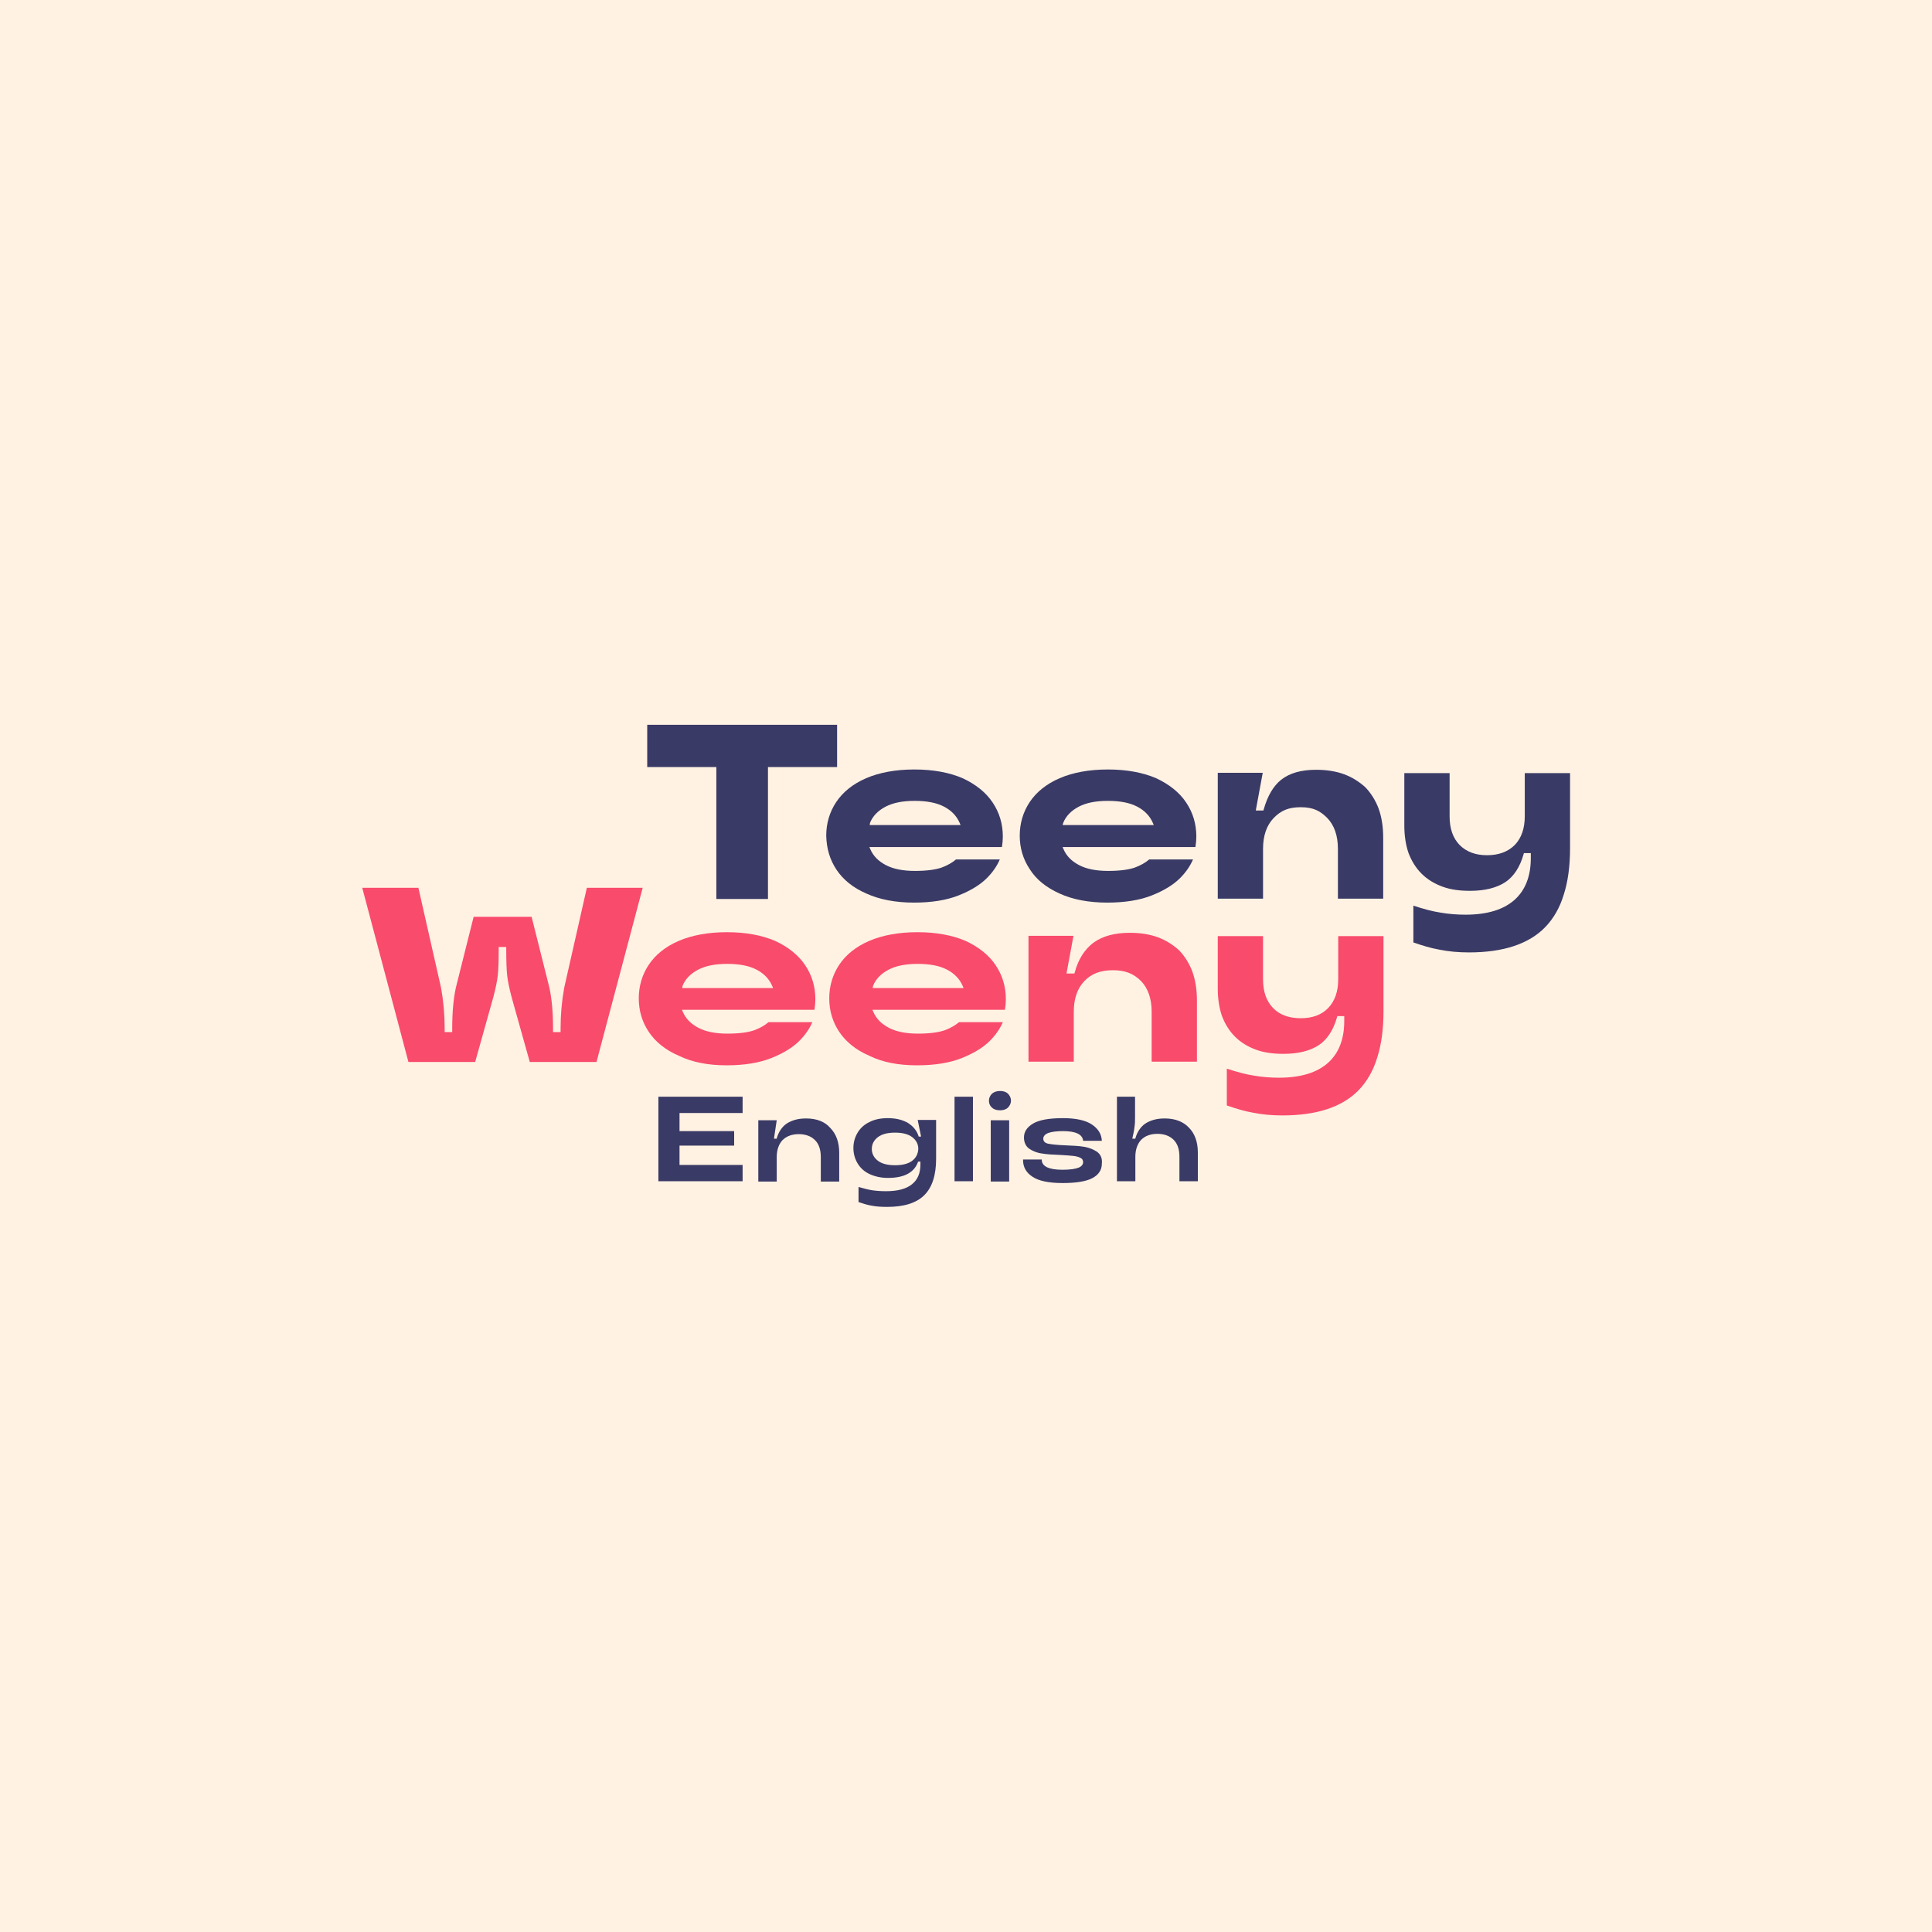
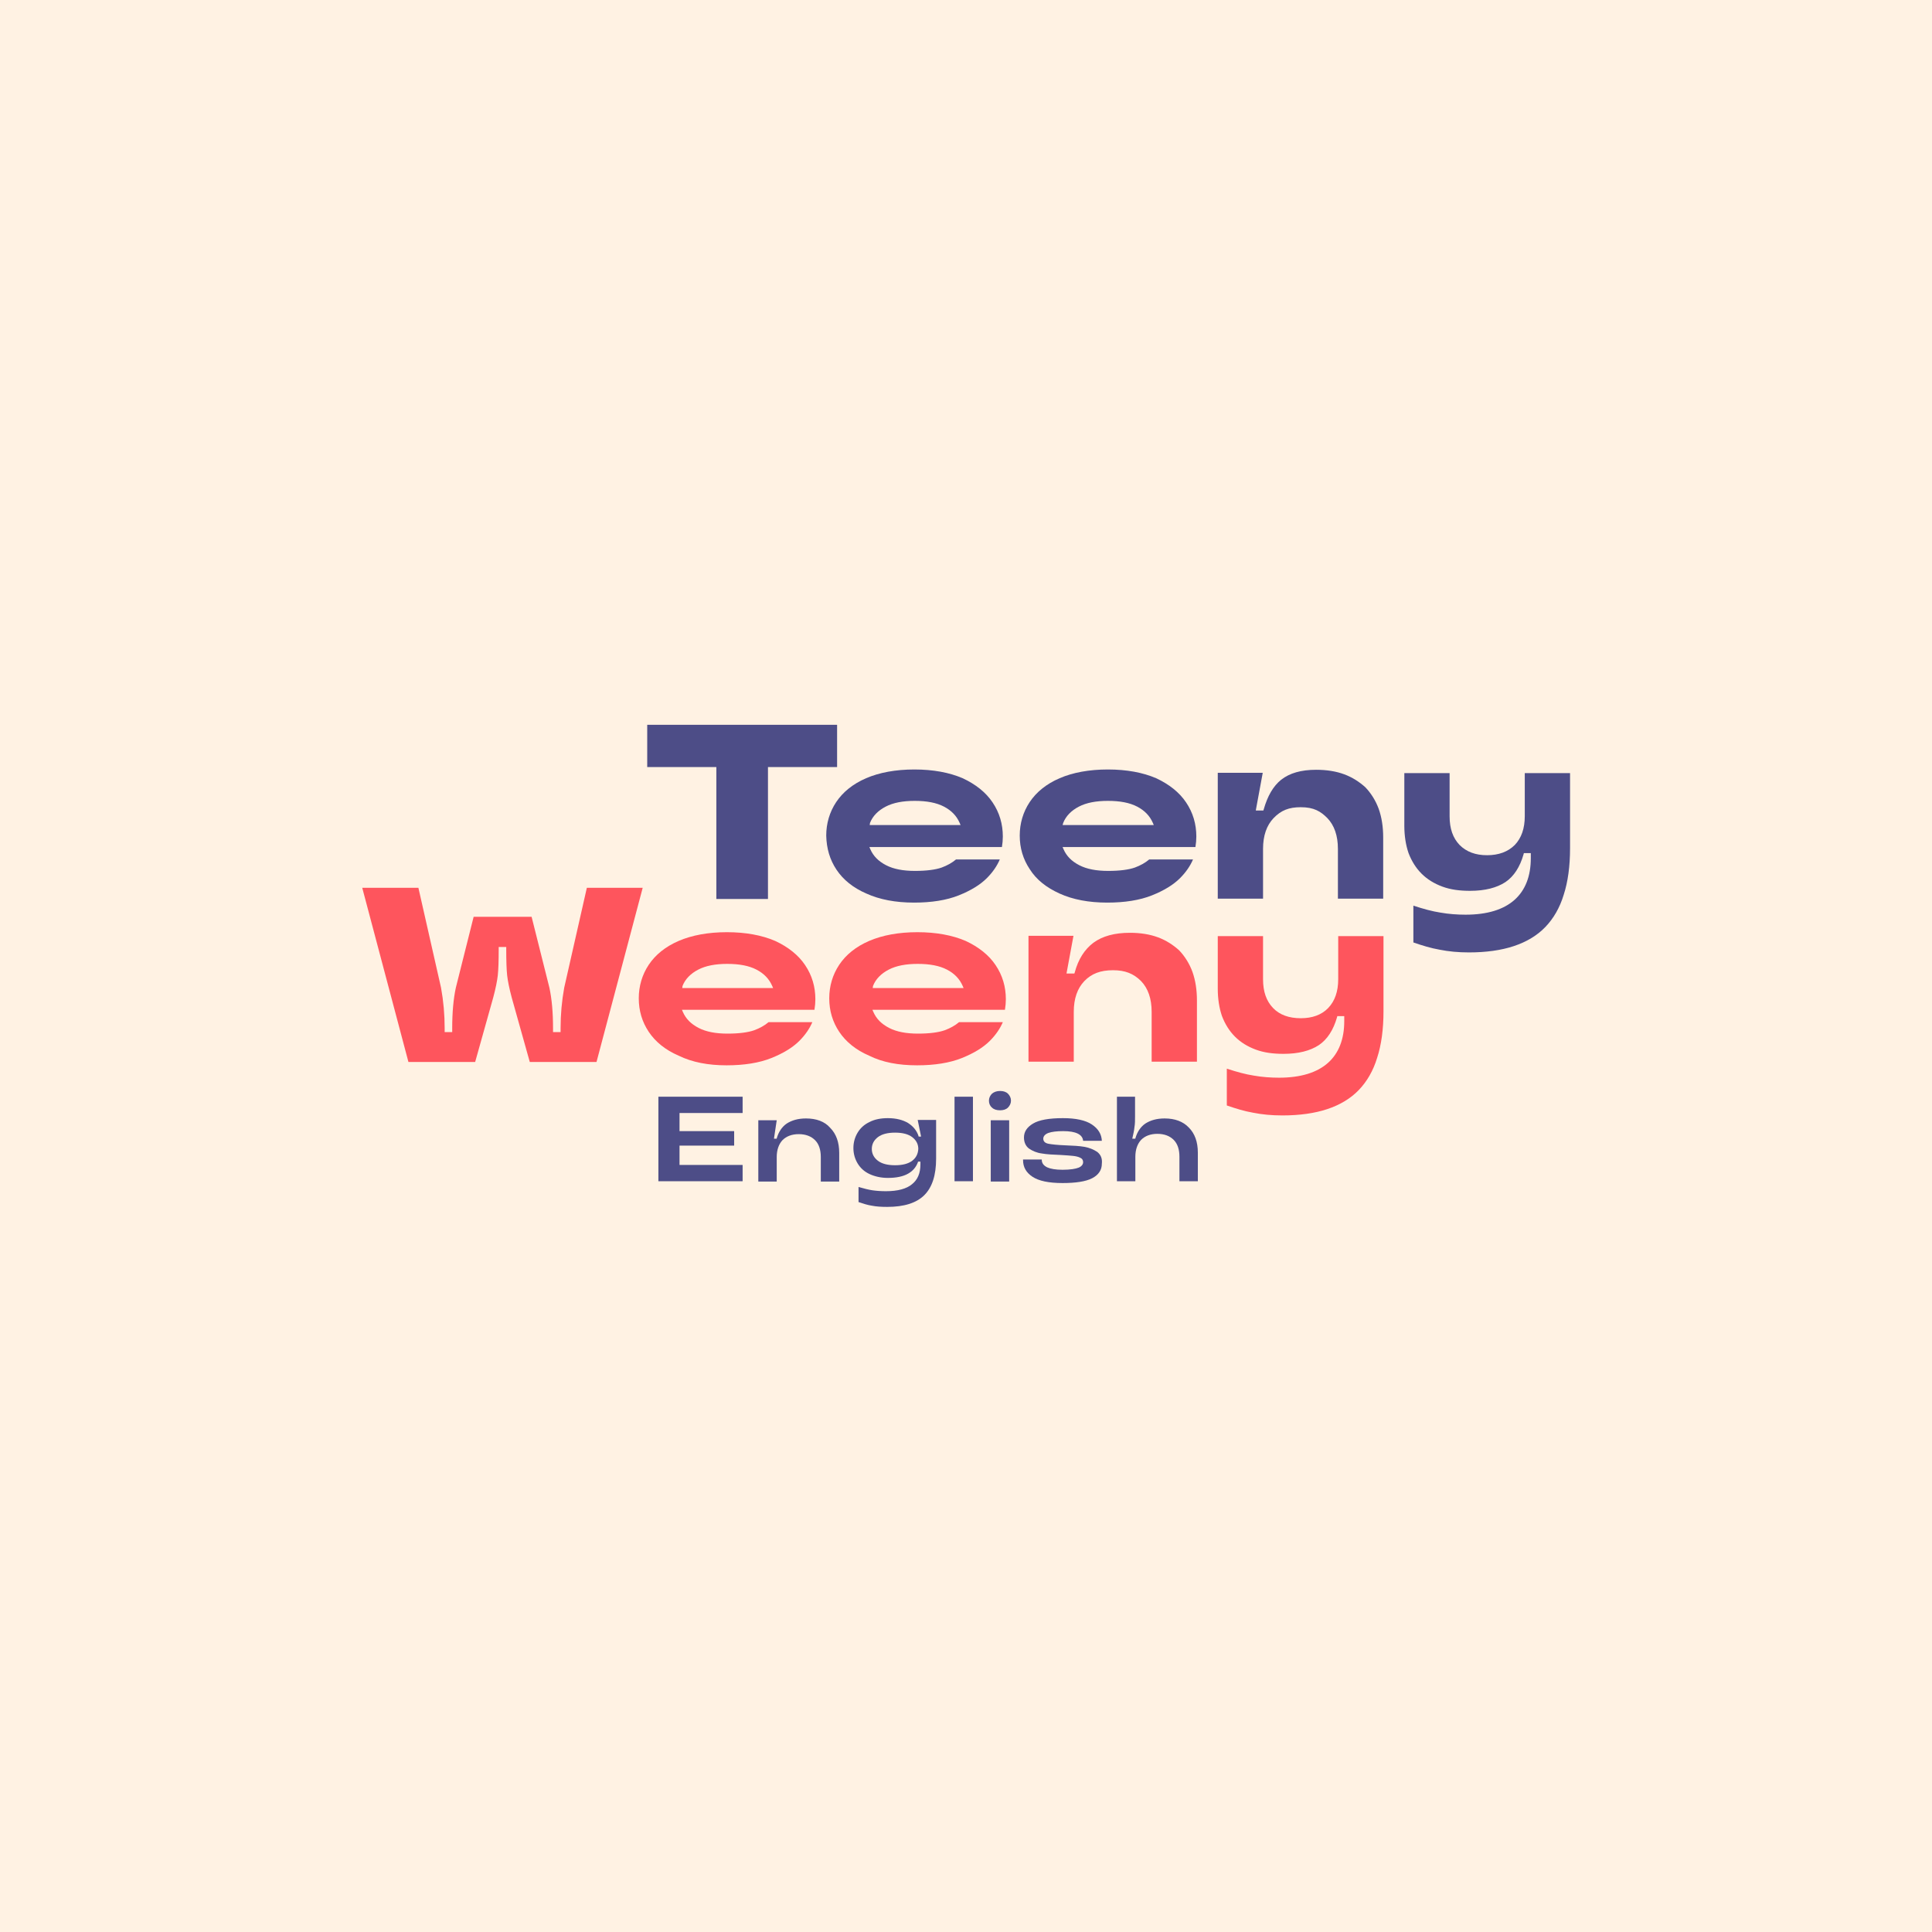
<svg xmlns="http://www.w3.org/2000/svg" version="1.1" id="Layer_2_1_" x="0px" y="0px" viewBox="0 0 640 640" style="enable-background:new 0 0 640 640;" xml:space="preserve">
  <style type="text/css">
	.st0{fill:#FFF2E3;}
- 	.st1{fill:#3A3A66;}
- 	.st2{fill:#F94B6C;}
+ 	.st1{fill:#4D4D87;}
+ 	.st2{fill:#FE555D;}
</style>
  <rect class="st0" width="640" height="640" />
  <g>
    <g>
      <g>
        <g>
-           <path class="st1" d="M333.9,362.3c-0.6-0.6-1.5-0.9-2.6-0.9s-2,0.3-2.7,0.9c-0.6,0.6-1,1.4-1,2.3s0.3,1.7,1,2.3      c0.6,0.6,1.5,0.9,2.7,0.9c1.1,0,2-0.3,2.6-0.9s1-1.4,1-2.3C334.9,363.7,334.5,362.9,333.9,362.3z" />
+           <g>
+             <path class="st1" d="M333.9,362.3c-0.6-0.6-1.5-0.9-2.6-0.9s-2,0.3-2.7,0.9c-0.6,0.6-1,1.4-1,2.3s0.3,1.7,1,2.3       c0.6,0.6,1.5,0.9,2.7,0.9c1.1,0,2-0.3,2.6-0.9s1-1.4,1-2.3C334.9,363.7,334.5,362.9,333.9,362.3z" />
+             <g>
+               <g>
+                 <polygon class="st1" points="225.1,385.9 225.1,385.8 225.1,379.6 225.1,379.5 225.2,379.5 243.2,379.5 243.2,374.7          225.2,374.7 225.1,374.7 225.1,374.6 225.1,368.8 225.1,368.7 225.2,368.7 246,368.7 246,363.3 218.1,363.3 218.1,391.3          246,391.3 246,385.9 225.2,385.9        " />
+                 <path class="st1" d="M267,370.5c-2.6,0-4.7,0.6-6.4,1.7c-1.6,1.1-2.7,2.8-3.3,4.9v0.1h-0.1h-0.7h-0.1v-0.1l0.9-6h-6.1v20.3         h6.1v-8.1c0-2.4,0.7-4.3,1.9-5.6c1.3-1.3,3.1-2,5.4-2s4.1,0.7,5.4,2s1.9,3.2,1.9,5.6v8.1h6.1v-9.5c0-3.5-1-6.3-3-8.3         C273.2,371.5,270.4,370.5,267,370.5z" />
+                 <path class="st1" d="M305.1,376.4v0.1H305h-0.6h-0.1v-0.1c-0.6-1.9-1.8-3.3-3.5-4.4c-1.7-1-3.9-1.6-6.7-1.6         c-2.3,0-4.4,0.4-6.1,1.3c-1.7,0.8-3,2-3.9,3.5s-1.4,3.2-1.4,5.1s0.5,3.6,1.4,5.1s2.2,2.7,3.9,3.5c1.7,0.8,3.8,1.3,6.1,1.3         c2.9,0,5.1-0.5,6.7-1.4s2.7-2.2,3.3-3.9v-0.1h0.1h0.6h0.1v0.1v0.8c0,2.9-0.9,5.1-2.8,6.6c-1.8,1.5-4.7,2.3-8.6,2.3         c-1.6,0-3.1-0.1-4.5-0.3c-1.3-0.2-2.9-0.6-4.6-1.1v5c1.5,0.5,3,1,4.4,1.2c1.5,0.3,3.2,0.4,5.1,0.4c5.6,0,9.7-1.3,12.3-3.9         c2.6-2.6,3.9-6.6,3.9-12.1V371H304L305.1,376.4z M302.2,384.5c-1.3,1-3.2,1.5-5.7,1.5s-4.4-0.5-5.7-1.5c-1.3-1-2-2.3-2-3.9         s0.7-2.9,2-3.9s3.2-1.5,5.7-1.5s4.4,0.5,5.7,1.5c1.3,1,2,2.3,2,3.9C304.1,382.2,303.5,383.5,302.2,384.5z" />
+                 <rect x="316.2" y="363.3" class="st1" width="6.1" height="28" />
+                 <rect x="328.2" y="371.1" class="st1" width="6.1" height="20.3" />
+                 <path class="st1" d="M363.5,381.6c-1.2-0.8-2.6-1.4-4.3-1.7c-1.7-0.3-3.8-0.4-6.4-0.5c-2.5-0.1-4.3-0.3-5.4-0.5         c-1.2-0.2-1.8-0.8-1.8-1.7c0-0.8,0.6-1.5,1.7-1.9s2.8-0.6,4.9-0.6c4.2,0,6.4,1.1,6.6,3.2h6.2c-0.1-2.2-1.2-4-3.3-5.4         c-2.1-1.4-5.3-2.1-9.6-2.1c-4.6,0-7.9,0.6-9.9,1.8c-2,1.2-3,2.7-3,4.6c0,1.6,0.6,2.9,1.7,3.7c1.2,0.8,2.6,1.4,4.2,1.6         c1.6,0.3,3.8,0.4,6.3,0.5c1.7,0.1,3.1,0.2,4,0.3c1,0.1,1.8,0.3,2.4,0.6c0.7,0.3,1,0.8,1,1.5s-0.5,1.4-1.5,1.8         s-2.8,0.7-5.3,0.7c-2.3,0-4-0.3-5.1-0.8c-1.2-0.6-1.8-1.4-1.8-2.5v-0.1h-6.2v0.2c0,2.3,1,4.1,3.1,5.5s5.4,2.1,10,2.1         c4.3,0,7.7-0.5,9.8-1.6c2.1-1.1,3.2-2.7,3.2-4.8C365.2,383.7,364.6,382.5,363.5,381.6z" />
+                 <path class="st1" d="M385.8,370.5c-2.6,0-4.7,0.6-6.4,1.7c-1.6,1.1-2.7,2.8-3.3,4.9v0.1H376h-0.7h-0.2v-0.1         c0.3-1.3,0.6-2.6,0.7-3.7c0.2-1.1,0.2-2.3,0.2-3.6v-6.5h-6v28h6.1v-8.1c0-2.4,0.7-4.3,1.9-5.6c1.3-1.3,3.1-2,5.4-2         s4.1,0.7,5.4,2s1.9,3.2,1.9,5.6v8.1h6.1v-9.5c0-3.5-1-6.3-3-8.3C391.9,371.5,389.2,370.5,385.8,370.5z" />
+               </g>
+             </g>
+           </g>
          <g>
            <g>
-               <polygon class="st1" points="225.1,385.9 225.1,385.8 225.1,379.6 225.1,379.5 225.2,379.5 243.2,379.5 243.2,374.7         225.2,374.7 225.1,374.7 225.1,374.6 225.1,368.8 225.1,368.7 225.2,368.7 246,368.7 246,363.3 218.1,363.3 218.1,391.3         246,391.3 246,385.9 225.2,385.9       " />
-               <path class="st1" d="M267,370.5c-2.6,0-4.7,0.6-6.4,1.7c-1.6,1.1-2.7,2.8-3.3,4.9v0.1h-0.1h-0.7h-0.1v-0.1l0.9-6h-6.1v20.3        h6.1v-8.1c0-2.4,0.7-4.3,1.9-5.6c1.3-1.3,3.1-2,5.4-2s4.1,0.7,5.4,2s1.9,3.2,1.9,5.6v8.1h6.1v-9.5c0-3.5-1-6.3-3-8.3        C273.2,371.5,270.4,370.5,267,370.5z" />
-               <path class="st1" d="M305.1,376.4v0.1H305h-0.6h-0.1v-0.1c-0.6-1.9-1.8-3.3-3.5-4.4c-1.7-1-3.9-1.6-6.7-1.6        c-2.3,0-4.4,0.4-6.1,1.3c-1.7,0.8-3,2-3.9,3.5s-1.4,3.2-1.4,5.1s0.5,3.6,1.4,5.1s2.2,2.7,3.9,3.5c1.7,0.8,3.8,1.3,6.1,1.3        c2.9,0,5.1-0.5,6.7-1.4s2.7-2.2,3.3-3.9v-0.1h0.1h0.6h0.1v0.1v0.8c0,2.9-0.9,5.1-2.8,6.6c-1.8,1.5-4.7,2.3-8.6,2.3        c-1.6,0-3.1-0.1-4.5-0.3c-1.3-0.2-2.9-0.6-4.6-1.1v5c1.5,0.5,3,1,4.4,1.2c1.5,0.3,3.2,0.4,5.1,0.4c5.6,0,9.7-1.3,12.3-3.9        c2.6-2.6,3.9-6.6,3.9-12.1V371H304L305.1,376.4z M302.2,384.5c-1.3,1-3.2,1.5-5.7,1.5s-4.4-0.5-5.7-1.5c-1.3-1-2-2.3-2-3.9        s0.7-2.9,2-3.9s3.2-1.5,5.7-1.5s4.4,0.5,5.7,1.5c1.3,1,2,2.3,2,3.9C304.1,382.2,303.5,383.5,302.2,384.5z" />
-               <rect x="316.2" y="363.3" class="st1" width="6.1" height="28" />
-               <rect x="328.2" y="371.1" class="st1" width="6.1" height="20.3" />
-               <path class="st1" d="M363.5,381.6c-1.2-0.8-2.6-1.4-4.3-1.7c-1.7-0.3-3.8-0.4-6.4-0.5c-2.5-0.1-4.3-0.3-5.4-0.5        c-1.2-0.2-1.8-0.8-1.8-1.7c0-0.8,0.6-1.5,1.7-1.9s2.8-0.6,4.9-0.6c4.2,0,6.4,1.1,6.6,3.2h6.2c-0.1-2.2-1.2-4-3.3-5.4        c-2.1-1.4-5.3-2.1-9.6-2.1c-4.6,0-7.9,0.6-9.9,1.8c-2,1.2-3,2.7-3,4.6c0,1.6,0.6,2.9,1.7,3.7c1.2,0.8,2.6,1.4,4.2,1.6        c1.6,0.3,3.8,0.4,6.3,0.5c1.7,0.1,3.1,0.2,4,0.3c1,0.1,1.8,0.3,2.4,0.6c0.7,0.3,1,0.8,1,1.5s-0.5,1.4-1.5,1.8        s-2.8,0.7-5.3,0.7c-2.3,0-4-0.3-5.1-0.8c-1.2-0.6-1.8-1.4-1.8-2.5v-0.1h-6.2v0.2c0,2.3,1,4.1,3.1,5.5s5.4,2.1,10,2.1        c4.3,0,7.7-0.5,9.8-1.6c2.1-1.1,3.2-2.7,3.2-4.8C365.2,383.7,364.6,382.5,363.5,381.6z" />
-               <path class="st1" d="M385.8,370.5c-2.6,0-4.7,0.6-6.4,1.7c-1.6,1.1-2.7,2.8-3.3,4.9v0.1H376h-0.7h-0.2v-0.1        c0.3-1.3,0.6-2.6,0.7-3.7c0.2-1.1,0.2-2.3,0.2-3.6v-6.5h-6v28h6.1v-8.1c0-2.4,0.7-4.3,1.9-5.6c1.3-1.3,3.1-2,5.4-2        s4.1,0.7,5.4,2s1.9,3.2,1.9,5.6v8.1h6.1v-9.5c0-3.5-1-6.3-3-8.3C391.9,371.5,389.2,370.5,385.8,370.5z" />
+               <polygon class="st1" points="237.3,254.5 237.3,297.8 254.4,297.8 254.4,254.5 254.4,254.1 254.9,254.1 277.3,254.1         277.3,240.1 214.4,240.1 214.4,254.1 236.8,254.1 237.3,254.1       " />
+               <path class="st1" d="M277.1,288.1c2.2,3.3,5.5,6,9.9,7.9c4.4,2,9.7,3,15.8,3c5.8,0,10.8-0.8,14.8-2.4s7.1-3.5,9.3-5.7        c2-2,3.4-4.1,4.3-6.2h-14.5c-1.3,1.1-2.9,2-4.8,2.7c-2,0.7-5,1.1-8.8,1.1c-3.9,0-7.1-0.6-9.6-1.9s-4.2-3-5.2-5.3l-0.3-0.7h0.7        h43.2c0.2-1.2,0.3-2.4,0.3-3.5c0-4.1-1.1-7.9-3.4-11.3c-2.2-3.3-5.6-6-9.9-8c-4.4-1.9-9.8-2.9-16-2.9s-11.6,1-16,2.9        s-7.7,4.6-9.9,7.9c-2.2,3.3-3.3,7.1-3.3,11.1C273.8,281.1,274.9,284.8,277.1,288.1z M288.2,272.6c0.9-2.3,2.7-4.1,5.2-5.4        s5.7-1.9,9.6-1.9c4,0,7.2,0.6,9.7,1.9s4.2,3.1,5.2,5.4l0.3,0.7h-0.7h-28.7h-0.7L288.2,272.6z" />
+               <path class="st1" d="M351,296c4.4,2,9.7,3,15.8,3c5.8,0,10.8-0.8,14.8-2.4s7.1-3.5,9.3-5.7c2-2,3.4-4.1,4.3-6.2h-14.5        c-1.3,1.1-2.9,2-4.8,2.7c-2,0.7-5,1.1-8.8,1.1c-3.9,0-7.1-0.6-9.6-1.9s-4.2-3-5.2-5.3l-0.3-0.7h0.7H396        c0.2-1.2,0.3-2.4,0.3-3.5c0-4.1-1.1-7.9-3.4-11.3c-2.2-3.3-5.6-6-9.9-8c-4.4-1.9-9.8-2.9-16-2.9s-11.6,1-16,2.9        s-7.7,4.6-9.9,7.9c-2.2,3.3-3.3,7.1-3.3,11.1c0,4.1,1.1,7.8,3.3,11.1C343.3,291.4,346.6,294,351,296z M352.2,272.6        c0.9-2.3,2.7-4.1,5.2-5.4s5.7-1.9,9.6-1.9c4,0,7.2,0.6,9.7,1.9s4.2,3.1,5.2,5.4l0.3,0.7h-0.7h-28.7H352L352.2,272.6z" />
+               <path class="st1" d="M445.3,256.5c-2.7-1-5.8-1.5-9.3-1.5c-5,0-8.8,1.1-11.6,3.3c-2.6,2.1-4.5,5.3-5.8,9.9l-0.1,0.3h-0.4h-1.6        H416l0.1-0.6l2.2-11.9h-14.9v41.7h15v-16.5c0-4.4,1.2-7.8,3.5-10.2c2.5-2.6,5.1-3.6,9-3.6c4.4,0,6.6,1.4,8.8,3.6        c2.3,2.4,3.5,5.8,3.5,10.2v16.5h15v-20.3c0-3.5-0.5-6.7-1.5-9.5c-1-2.7-2.5-5.1-4.4-7.1C450.3,259,448,257.5,445.3,256.5z" />
+               <path class="st1" d="M492.6,283.3c-3.8,0-6.8-1.1-9.1-3.4c-2.2-2.3-3.3-5.4-3.3-9.5v-14.3h-15v17.4c0,3.4,0.5,6.5,1.4,9.1        c1,2.6,2.4,4.9,4.3,6.8s4.2,3.3,6.9,4.3c2.7,1,5.7,1.4,9.2,1.4c4.9,0,8.8-1,11.7-2.9c2.8-1.9,4.8-5,6-9.2l0.1-0.4h0.4h1.4h0.5        v0.5v1.2c0,5.9-1.8,10.6-5.4,13.8c-3.6,3.2-9,4.9-16.2,4.9c-2.7,0-5.6-0.2-8.4-0.7c-2.6-0.4-5.6-1.2-8.9-2.3v12.2        c2.9,1,5.8,1.9,8.7,2.4c3,0.6,6.2,0.9,9.7,0.9c5.7,0,10.7-0.7,14.9-2.1c4.2-1.4,7.7-3.5,10.4-6.3c2.7-2.8,4.8-6.4,6.1-10.7        c1.4-4.3,2.1-9.5,2.1-15.4v-24.9h-15v14.3c0,4-1.1,7.2-3.3,9.5C499.5,282.2,496.4,283.3,492.6,283.3z" />
            </g>
-           </g>
-         </g>
-         <g>
-           <g>
-             <polygon class="st1" points="237.3,254.5 237.3,297.8 254.4,297.8 254.4,254.5 254.4,254.1 254.9,254.1 277.3,254.1        277.3,240.1 214.4,240.1 214.4,254.1 236.8,254.1 237.3,254.1      " />
-             <path class="st1" d="M277.1,288.1c2.2,3.3,5.5,6,9.9,7.9c4.4,2,9.7,3,15.8,3c5.8,0,10.8-0.8,14.8-2.4s7.1-3.5,9.3-5.7       c2-2,3.4-4.1,4.3-6.2h-14.5c-1.3,1.1-2.9,2-4.8,2.7c-2,0.7-5,1.1-8.8,1.1c-3.9,0-7.1-0.6-9.6-1.9s-4.2-3-5.2-5.3l-0.3-0.7h0.7       h43.2c0.2-1.2,0.3-2.4,0.3-3.5c0-4.1-1.1-7.9-3.4-11.3c-2.2-3.3-5.6-6-9.9-8c-4.4-1.9-9.8-2.9-16-2.9s-11.6,1-16,2.9       s-7.7,4.6-9.9,7.9c-2.2,3.3-3.3,7.1-3.3,11.1C273.8,281.1,274.9,284.8,277.1,288.1z M288.2,272.6c0.9-2.3,2.7-4.1,5.2-5.4       s5.7-1.9,9.6-1.9c4,0,7.2,0.6,9.7,1.9s4.2,3.1,5.2,5.4l0.3,0.7h-0.7h-28.7h-0.7L288.2,272.6z" />
-             <path class="st1" d="M351,296c4.4,2,9.7,3,15.8,3c5.8,0,10.8-0.8,14.8-2.4s7.1-3.5,9.3-5.7c2-2,3.4-4.1,4.3-6.2h-14.5       c-1.3,1.1-2.9,2-4.8,2.7c-2,0.7-5,1.1-8.8,1.1c-3.9,0-7.1-0.6-9.6-1.9s-4.2-3-5.2-5.3l-0.3-0.7h0.7H396       c0.2-1.2,0.3-2.4,0.3-3.5c0-4.1-1.1-7.9-3.4-11.3c-2.2-3.3-5.6-6-9.9-8c-4.4-1.9-9.8-2.9-16-2.9s-11.6,1-16,2.9       s-7.7,4.6-9.9,7.9c-2.2,3.3-3.3,7.1-3.3,11.1c0,4.1,1.1,7.8,3.3,11.1C343.3,291.4,346.6,294,351,296z M352.2,272.6       c0.9-2.3,2.7-4.1,5.2-5.4s5.7-1.9,9.6-1.9c4,0,7.2,0.6,9.7,1.9s4.2,3.1,5.2,5.4l0.3,0.7h-0.7h-28.7H352L352.2,272.6z" />
-             <path class="st1" d="M445.3,256.5c-2.7-1-5.8-1.5-9.3-1.5c-5,0-8.8,1.1-11.6,3.3c-2.6,2.1-4.5,5.3-5.8,9.9l-0.1,0.3h-0.4h-1.6       H416l0.1-0.6l2.2-11.9h-14.9v41.7h15v-16.5c0-4.4,1.2-7.8,3.5-10.2c2.5-2.6,5.1-3.6,9-3.6c4.4,0,6.6,1.4,8.8,3.6       c2.3,2.4,3.5,5.8,3.5,10.2v16.5h15v-20.3c0-3.5-0.5-6.7-1.5-9.5c-1-2.7-2.5-5.1-4.4-7.1C450.3,259,448,257.5,445.3,256.5z" />
-             <path class="st1" d="M492.6,283.3c-3.8,0-6.8-1.1-9.1-3.4c-2.2-2.3-3.3-5.4-3.3-9.5v-14.3h-15v17.4c0,3.4,0.5,6.5,1.4,9.1       c1,2.6,2.4,4.9,4.3,6.8s4.2,3.3,6.9,4.3c2.7,1,5.7,1.4,9.2,1.4c4.9,0,8.8-1,11.7-2.9c2.8-1.9,4.8-5,6-9.2l0.1-0.4h0.4h1.4h0.5       v0.5v1.2c0,5.9-1.8,10.6-5.4,13.8c-3.6,3.2-9,4.9-16.2,4.9c-2.7,0-5.6-0.2-8.4-0.7c-2.6-0.4-5.6-1.2-8.9-2.3v12.2       c2.9,1,5.8,1.9,8.7,2.4c3,0.6,6.2,0.9,9.7,0.9c5.7,0,10.7-0.7,14.9-2.1c4.2-1.4,7.7-3.5,10.4-6.3c2.7-2.8,4.8-6.4,6.1-10.7       c1.4-4.3,2.1-9.5,2.1-15.4v-24.9h-15v14.3c0,4-1.1,7.2-3.3,9.5C499.5,282.2,496.4,283.3,492.6,283.3z" />
          </g>
        </g>
      </g>
    </g>
    <g>
      <g>
        <g>
          <path class="st2" d="M194.4,294.1l-7.5,33.1c-0.8,4.4-1.2,8.9-1.2,13.4v0.8v0.5h-0.5h-1.5h-0.5v-0.5v-0.8      c0-5.2-0.4-9.7-1.2-13.4l-5.9-23.5h-19.2l-5.9,23.5c-0.8,3.7-1.2,8.2-1.2,13.4v0.8v0.5h-0.5h-1.5h-0.5v-0.5v-0.8      c0-4.5-0.4-9-1.2-13.4l-7.5-33.1H120l15.3,57.7h22.1l6-21.4c0.8-3,1.3-5.5,1.5-7.3c0.2-1.9,0.3-4.7,0.3-8.6v-0.3v-0.5h0.5h1.5      h0.5v0.5v0.3c0,3.9,0.1,6.8,0.3,8.6c0.2,1.8,0.7,4.3,1.5,7.3l6,21.4h22.1l15.3-57.7H194.4z" />
          <path class="st2" d="M240.7,352.9c5.8,0,10.8-0.8,14.8-2.4s7.1-3.5,9.3-5.7c2-2,3.4-4.1,4.3-6.2h-14.5c-1.3,1.1-2.9,2-4.8,2.7      c-2,0.7-5,1.1-8.8,1.1c-3.9,0-7.1-0.6-9.6-1.9s-4.2-3-5.2-5.3l-0.3-0.7h0.7h43.2c0.2-1.2,0.3-2.4,0.3-3.5      c0-4.1-1.1-7.9-3.4-11.3c-2.2-3.3-5.6-6-9.9-8c-4.4-1.9-9.8-2.9-16-2.9s-11.6,1-16,2.9s-7.7,4.6-9.9,7.9s-3.3,7.1-3.3,11.1      c0,4.1,1.1,7.8,3.3,11.1c2.2,3.3,5.5,6,9.9,7.9C229.3,351.9,234.6,352.9,240.7,352.9z M226.1,326.6c0.9-2.3,2.7-4.1,5.2-5.4      s5.7-1.9,9.6-1.9c4,0,7.2,0.6,9.7,1.9s4.2,3.1,5.2,5.4l0.3,0.7h-0.7h-28.7H226L226.1,326.6z" />
          <path class="st2" d="M303.8,352.9c5.8,0,10.8-0.8,14.8-2.4s7.1-3.5,9.3-5.7c2-2,3.4-4.1,4.3-6.2h-14.5c-1.3,1.1-2.9,2-4.8,2.7      c-2,0.7-5,1.1-8.8,1.1c-3.9,0-7.1-0.6-9.6-1.9s-4.2-3-5.2-5.3l-0.3-0.7h0.7h43.2c0.2-1.2,0.3-2.4,0.3-3.5      c0-4.1-1.1-7.9-3.4-11.3c-2.2-3.3-5.6-6-9.9-8c-4.4-1.9-9.8-2.9-16-2.9s-11.6,1-16,2.9s-7.7,4.6-9.9,7.9      c-2.2,3.3-3.3,7.1-3.3,11.1c0,4.1,1.1,7.8,3.3,11.1c2.2,3.3,5.5,6,9.9,7.9C292.3,351.9,297.6,352.9,303.8,352.9z M289.2,326.6      c0.9-2.3,2.7-4.1,5.2-5.4s5.7-1.9,9.6-1.9c4,0,7.2,0.6,9.7,1.9s4.2,3.1,5.2,5.4l0.3,0.7h-0.7h-28.7h-0.7L289.2,326.6z" />
          <path class="st2" d="M421.7,333.9c-2.2-2.3-3.3-5.4-3.3-9.5v-14.3h-15v17.4c0,3.4,0.5,6.5,1.4,9.1c1,2.6,2.4,4.9,4.3,6.8      s4.2,3.3,6.9,4.3c2.7,1,5.7,1.4,9.2,1.4c4.9,0,8.8-1,11.7-2.9c2.8-1.9,4.8-5,6-9.2l0.1-0.4h0.4h1.4h0.5v0.5v1.2      c0,5.9-1.8,10.6-5.4,13.8c-3.6,3.2-9,4.9-16.2,4.9c-2.7,0-5.6-0.2-8.4-0.7c-2.6-0.4-5.6-1.2-8.9-2.3v12.2c2.9,1,5.8,1.9,8.7,2.4      c3,0.6,6.2,0.9,9.7,0.9c5.7,0,10.7-0.7,14.9-2.1c4.2-1.4,7.7-3.5,10.4-6.3c2.7-2.8,4.8-6.4,6.1-10.7c1.4-4.3,2.1-9.5,2.1-15.4      v-24.9h-15v14.3c0,4-1.1,7.2-3.3,9.5c-2.2,2.3-5.3,3.4-9.1,3.4C427,337.3,423.9,336.2,421.7,333.9z" />
          <path class="st2" d="M383.6,310.5c-2.7-1-5.8-1.5-9.3-1.5c-5.1,0-9.1,1.1-12.1,3.3c-2.9,2.2-5,5.4-6.2,9.9l-0.1,0.3h-0.4h-1.6      h-0.6l0.1-0.6l2.2-11.9h-14.9v41.7h15v-16.5c0-4.4,1.2-7.8,3.5-10.2c2.4-2.5,5.4-3.6,9.5-3.6c4,0,6.8,1.1,9.3,3.6      c2.3,2.4,3.5,5.8,3.5,10.2v16.5h15v-20.3c0-3.5-0.5-6.7-1.5-9.5c-1-2.7-2.5-5.1-4.4-7.1C388.6,313,386.3,311.5,383.6,310.5z" />
        </g>
      </g>
    </g>
  </g>
</svg>
